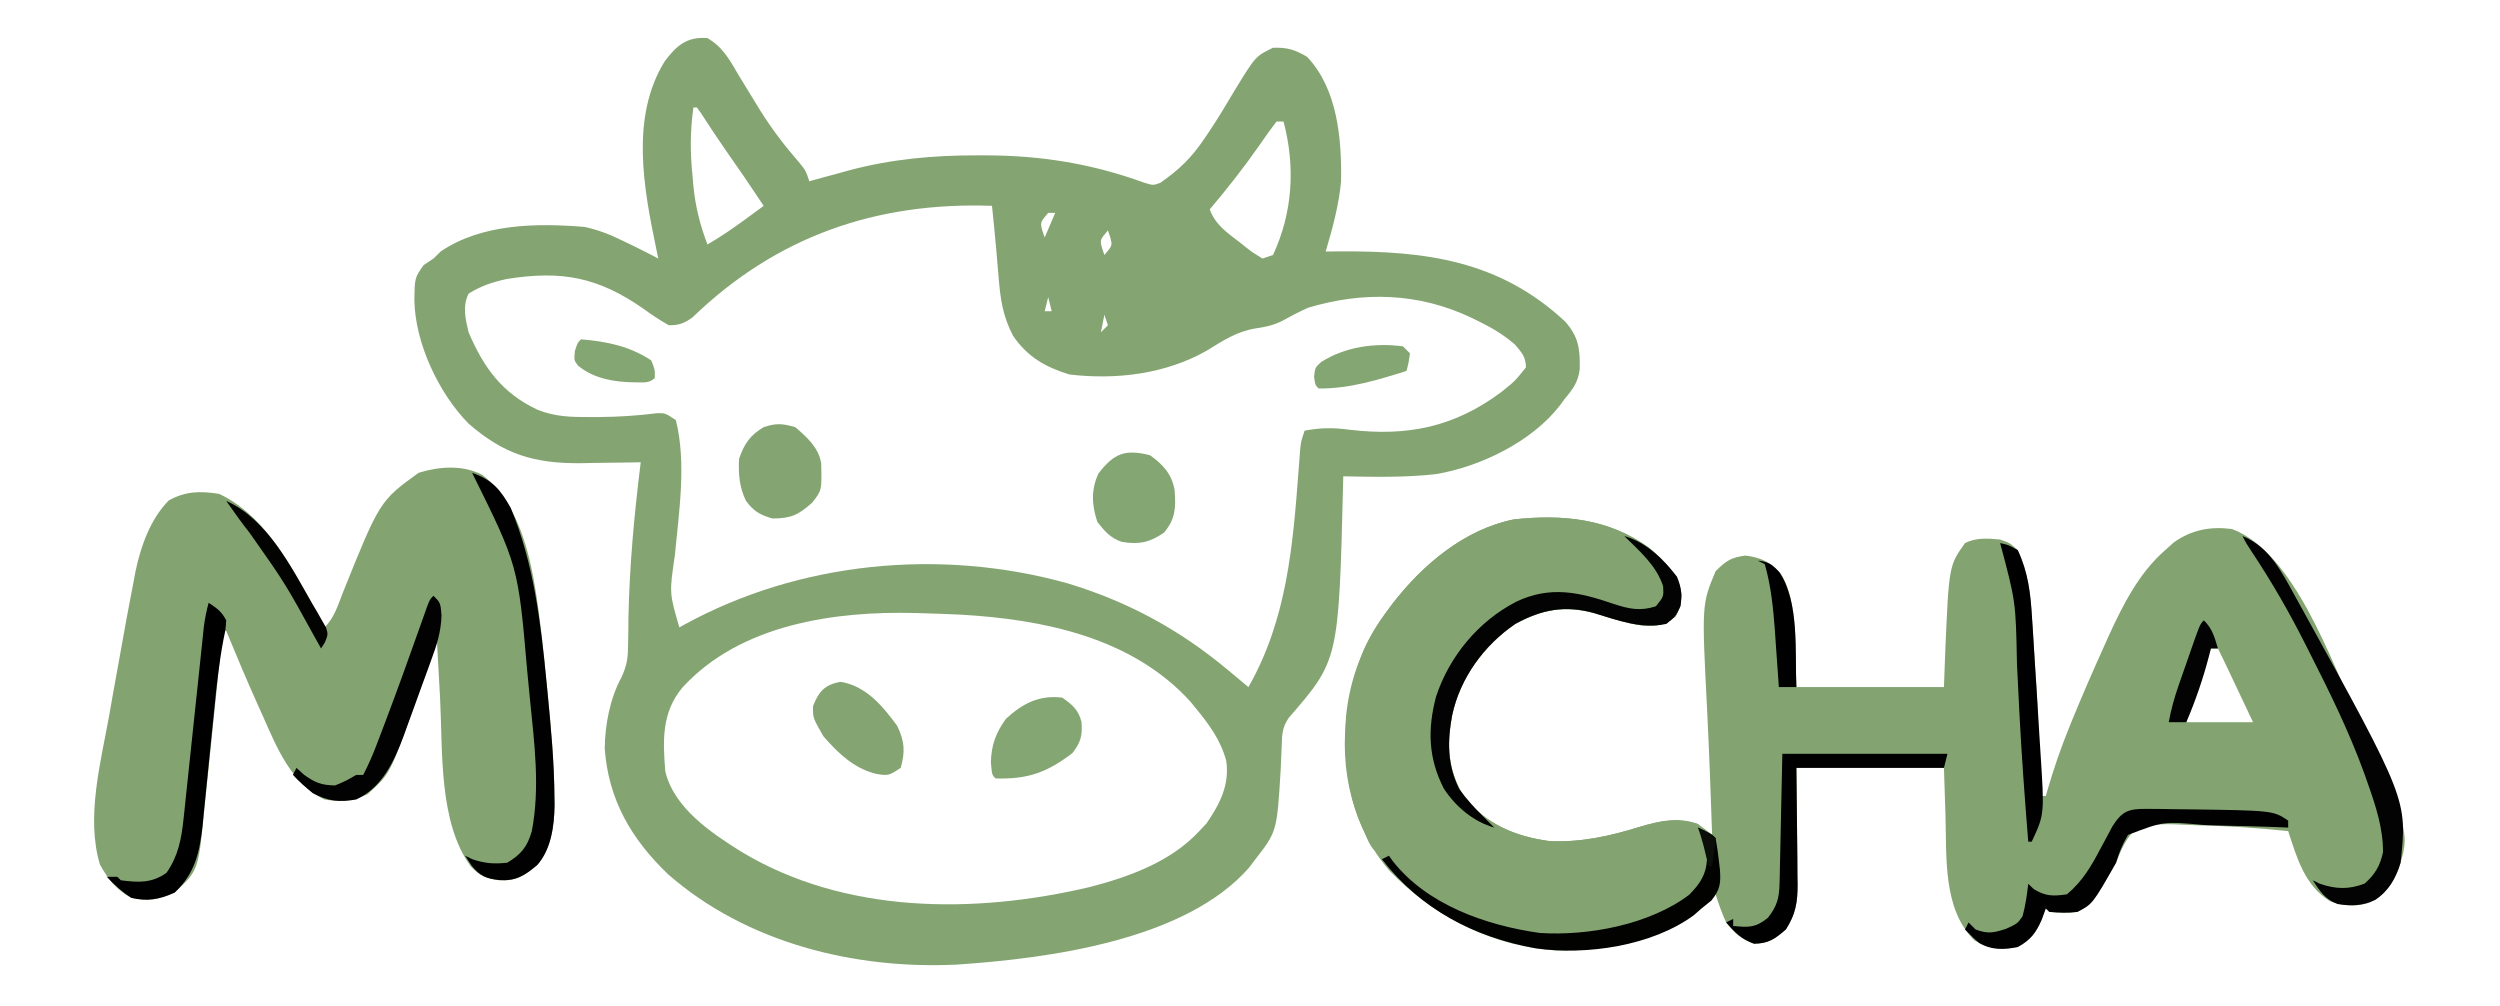
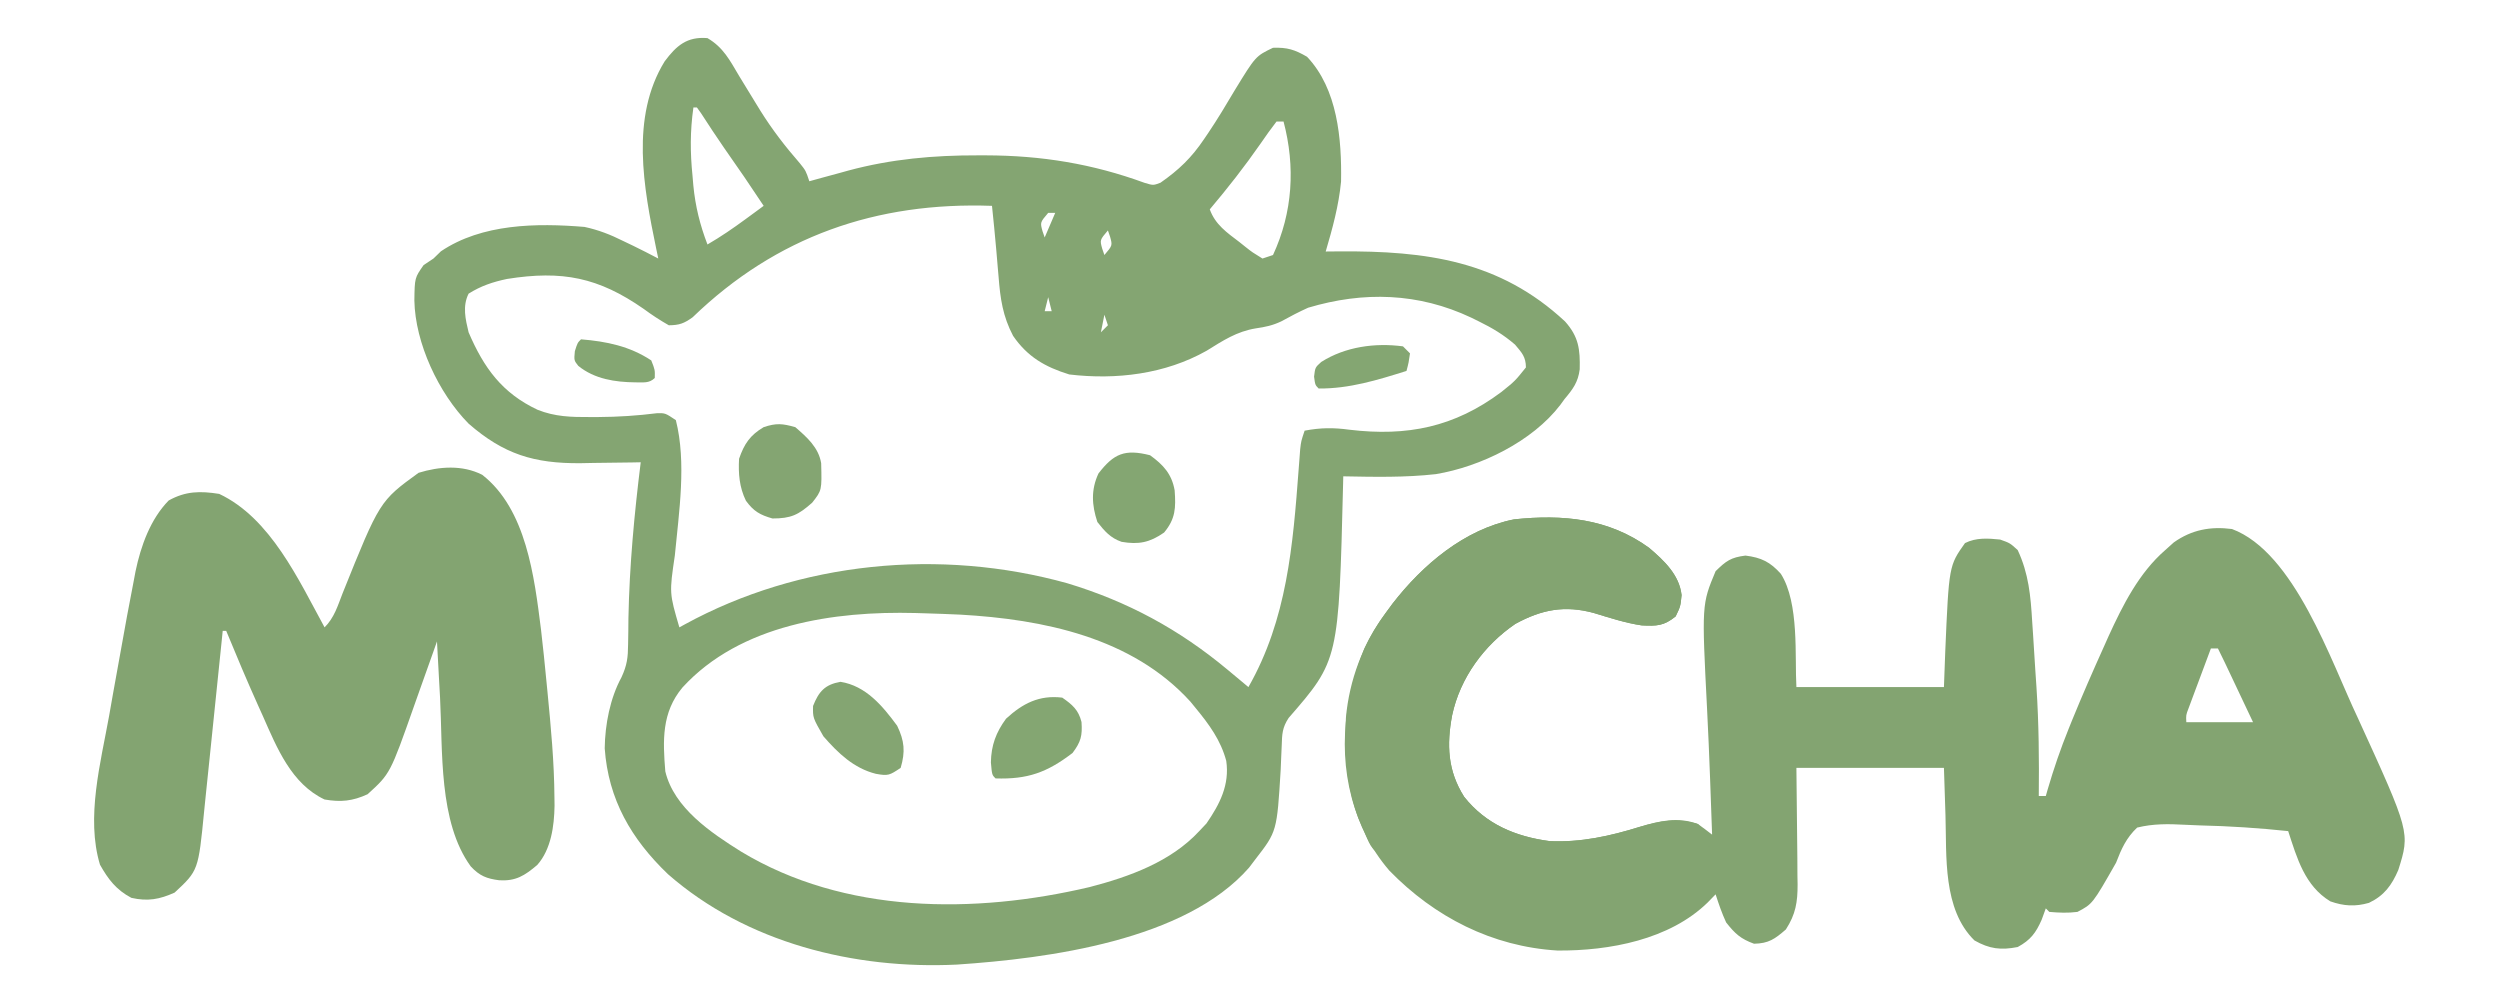
<svg xmlns="http://www.w3.org/2000/svg" version="1.1" viewBox="606.6 353.4 711.7 286.2">
  <path d="M0 0 C4.516 2.634 6.366 6.316 9 10.75 C10.591 13.383 12.198 16.006 13.812 18.625 C14.236 19.314 14.66 20.004 15.096 20.714 C18.441 26.066 22.135 30.85 26.285 35.613 C28 37.75 28 37.75 29 40.75 C30.221 40.412 31.441 40.075 32.699 39.727 C34.362 39.276 36.025 38.825 37.688 38.375 C38.485 38.153 39.282 37.932 40.104 37.703 C52.353 34.411 64.415 33.342 77.062 33.375 C77.783 33.375 78.504 33.375 79.247 33.375 C95.081 33.412 109.587 35.767 124.469 41.211 C126.921 41.944 126.921 41.944 128.969 41.164 C134.191 37.529 137.811 34.05 141.375 28.75 C141.755 28.191 142.135 27.632 142.527 27.056 C145.216 23.061 147.675 18.957 150.125 14.812 C156.053 5.128 156.053 5.128 161 2.75 C165.065 2.61 167.195 3.282 170.688 5.312 C179.396 14.491 180.587 28.753 180.371 40.84 C179.722 47.677 177.935 54.177 176 60.75 C177.293 60.738 178.586 60.727 179.918 60.715 C204.505 60.554 225.487 63.296 244.145 80.672 C248.031 85.025 248.446 88.59 248.312 94.293 C247.845 97.965 246.368 99.946 244 102.75 C243.599 103.302 243.198 103.853 242.785 104.422 C234.849 114.82 220.055 122.014 207.375 124.125 C198.616 125.116 189.8 124.919 181 124.75 C180.985 125.408 180.971 126.066 180.956 126.743 C179.716 177.11 179.716 177.11 165.441 193.545 C163.633 196.312 163.58 198.118 163.48 201.406 C163.431 202.506 163.382 203.606 163.332 204.739 C163.26 206.477 163.26 206.477 163.188 208.25 C162.12 225.85 162.12 225.85 156 233.75 C155.395 234.548 154.791 235.346 154.168 236.168 C136.04 256.861 97.069 262.001 71 263.75 C41.883 265.163 11.11 257.587 -11.238 238.016 C-21.681 228.011 -28.228 216.755 -29.25 202.188 C-29.158 195.402 -27.719 187.901 -24.466 181.938 C-22.892 178.516 -22.619 176.325 -22.594 172.586 C-22.574 171.394 -22.554 170.201 -22.533 168.973 C-22.522 167.703 -22.511 166.433 -22.5 165.125 C-22.207 150.2 -20.837 135.572 -19 120.75 C-20.194 120.774 -20.194 120.774 -21.412 120.798 C-25.066 120.861 -28.72 120.899 -32.375 120.938 C-33.627 120.963 -34.878 120.988 -36.168 121.014 C-49.336 121.117 -57.995 118.473 -68 109.75 C-76.553 101.065 -83.214 86.792 -83.438 74.688 C-83.343 68.239 -83.343 68.239 -80.812 64.625 C-79.884 64.006 -78.956 63.388 -78 62.75 C-76.948 61.729 -76.948 61.729 -75.875 60.688 C-64.183 52.808 -48.631 52.619 -35 53.75 C-31.026 54.608 -27.627 55.937 -24 57.75 C-23.049 58.205 -22.097 58.66 -21.117 59.129 C-18.723 60.299 -16.355 61.504 -14 62.75 C-14.205 61.772 -14.41 60.793 -14.621 59.785 C-18.182 42.574 -21.961 22.504 -12.188 6.625 C-8.846 2.145 -5.837 -0.486 0 0 Z M-4 19.75 C-4.953 26.446 -4.935 32.532 -4.25 39.25 C-4.175 40.136 -4.1 41.021 -4.023 41.934 C-3.447 47.881 -2.135 53.172 0 58.75 C3.777 56.561 7.296 54.147 10.812 51.562 C11.788 50.847 12.764 50.132 13.77 49.395 C14.506 48.852 15.242 48.309 16 47.75 C12.333 42.19 8.581 36.701 4.742 31.258 C2.482 28.004 0.316 24.693 -1.836 21.367 C-2.412 20.567 -2.412 20.567 -3 19.75 C-3.33 19.75 -3.66 19.75 -4 19.75 Z M162 23.75 C160.399 25.823 158.909 27.9 157.438 30.062 C152.917 36.564 148.113 42.698 143 48.75 C144.554 53.088 147.897 55.374 151.438 58.062 C152.023 58.53 152.609 58.997 153.213 59.479 C155.109 60.976 155.109 60.976 158 62.75 C159.485 62.255 159.485 62.255 161 61.75 C166.639 49.596 167.393 36.565 164 23.75 C163.34 23.75 162.68 23.75 162 23.75 Z M-4.219 79.473 C-6.651 81.217 -7.975 81.724 -11 81.75 C-13.578 80.28 -15.818 78.813 -18.188 77.062 C-31.028 68.133 -41.294 66.049 -57.062 68.562 C-61.066 69.404 -64.508 70.545 -68 72.75 C-69.783 76.316 -68.896 80.017 -68 83.75 C-63.645 93.926 -58.418 101.077 -48.367 105.805 C-43.405 107.786 -38.803 107.905 -33.5 107.875 C-32.701 107.875 -31.903 107.874 -31.08 107.874 C-25.434 107.841 -19.89 107.483 -14.285 106.773 C-12 106.75 -12 106.75 -9 108.75 C-5.925 120.872 -8.122 135.003 -9.288 147.287 C-10.863 157.972 -10.863 157.972 -8 167.75 C-7.487 167.468 -6.975 167.186 -6.446 166.896 C26.231 149.028 66.228 145.119 102.438 155.191 C119.577 160.364 134.275 168.315 148 179.75 C148.559 180.215 149.118 180.679 149.694 181.158 C151.131 182.354 152.566 183.552 154 184.75 C164.989 165.491 166.67 144.445 168.303 122.734 C168.38 121.743 168.456 120.752 168.535 119.73 C168.601 118.843 168.667 117.955 168.735 117.04 C169 114.75 169 114.75 170 111.75 C174.583 110.891 178.157 110.857 182.814 111.49 C199.18 113.437 212.613 110.764 226 100.75 C229.901 97.616 229.901 97.616 233 93.75 C232.975 90.721 231.86 89.584 229.902 87.258 C226.633 84.433 223.422 82.52 219.562 80.625 C218.861 80.28 218.159 79.934 217.437 79.578 C202.417 72.484 186.809 72.026 171 76.75 C168.371 77.934 165.875 79.244 163.352 80.637 C160.881 81.806 158.82 82.236 156.125 82.625 C150.665 83.512 146.749 86.119 142.098 89 C130.303 95.663 116.322 97.338 103 95.75 C96.126 93.629 91.099 90.731 87 84.75 C84.077 79.183 83.356 74.162 82.875 67.938 C82.802 67.099 82.728 66.26 82.652 65.396 C82.505 63.71 82.361 62.024 82.222 60.337 C81.862 56.137 81.431 51.944 81 47.75 C48.133 46.583 19.679 56.389 -4.219 79.473 Z M97 49.75 C94.693 52.465 94.693 52.465 95.375 54.938 C95.581 55.536 95.787 56.134 96 56.75 C96.99 54.44 97.98 52.13 99 49.75 C98.34 49.75 97.68 49.75 97 49.75 Z M114 54.75 C111.693 57.465 111.693 57.465 112.375 59.938 C112.581 60.536 112.787 61.134 113 61.75 C115.307 59.035 115.307 59.035 114.625 56.562 C114.419 55.964 114.213 55.366 114 54.75 Z M97 73.75 C96.67 75.07 96.34 76.39 96 77.75 C96.66 77.75 97.32 77.75 98 77.75 C97.67 76.43 97.34 75.11 97 73.75 Z M113 78.75 C112.67 80.4 112.34 82.05 112 83.75 C112.66 83.09 113.32 82.43 114 81.75 C113.67 80.76 113.34 79.77 113 78.75 Z M-7.125 184.875 C-13.05 191.979 -12.723 199.947 -12 208.75 C-9.517 219.164 0.982 226.2 9.566 231.575 C39.014 249.372 75.941 249.417 108.781 241.684 C120.114 238.735 131.921 234.478 140 225.75 C140.681 225.028 141.361 224.306 142.062 223.562 C145.849 218.066 148.685 212.56 147.688 205.75 C146.119 199.874 142.824 195.392 139 190.75 C138.497 190.134 137.995 189.518 137.477 188.883 C120.863 170.582 95.506 165.454 72 164.125 C68.667 163.967 65.335 163.85 62 163.75 C61.054 163.721 60.109 163.693 59.134 163.663 C36.246 163.068 9.344 166.851 -7.125 184.875 Z " fill="#84A572" transform="translate(808,364.25)" />
  <path d="M0 0 C4.269 3.633 8.614 7.707 9.254 13.465 C8.941 16.652 8.941 16.652 7.566 19.527 C4.175 22.272 2.192 22.289 -2.078 22.094 C-6.771 21.399 -11.202 19.931 -15.734 18.559 C-23.999 16.305 -30.556 17.561 -38.059 21.652 C-46.982 27.725 -53.798 37.055 -56.059 47.652 C-57.65 56.104 -57.343 63.466 -52.648 70.879 C-46.458 78.694 -38.044 82.193 -28.32 83.5 C-19.49 83.912 -11.13 82.077 -2.746 79.465 C2.993 77.723 8.112 76.829 13.941 78.652 C15.292 79.629 16.628 80.627 17.941 81.652 C17.798 77.59 17.651 73.527 17.504 69.465 C17.46 68.241 17.415 67.016 17.369 65.755 C17.125 59.152 16.851 52.551 16.512 45.952 C14.988 16.125 14.988 16.125 18.941 6.652 C21.926 3.735 23.259 2.738 27.441 2.215 C31.942 2.777 34.489 4.03 37.512 7.406 C42.817 15.741 41.439 31.108 41.941 39.652 C55.801 39.652 69.661 39.652 83.941 39.652 C84.065 36.311 84.189 32.97 84.316 29.527 C85.371 5.094 85.371 5.094 89.941 -1.348 C93.145 -2.949 96.458 -2.696 99.941 -2.348 C102.754 -1.348 102.754 -1.348 104.941 0.652 C108.076 7.36 108.626 13.694 109.066 21.027 C109.144 22.179 109.222 23.331 109.302 24.518 C109.527 27.895 109.735 31.274 109.941 34.652 C110.055 36.343 110.17 38.033 110.285 39.723 C110.959 50.038 111.051 60.318 110.941 70.652 C111.601 70.652 112.261 70.652 112.941 70.652 C113.117 70.036 113.293 69.42 113.475 68.786 C115.191 62.906 117.147 57.205 119.441 51.527 C119.78 50.687 120.119 49.847 120.469 48.981 C123.341 41.955 126.38 35.007 129.504 28.09 C129.938 27.116 130.373 26.142 130.82 25.138 C134.88 16.277 139.485 7.127 146.941 0.652 C147.746 -0.07 148.55 -0.791 149.379 -1.535 C154.494 -5.153 159.802 -6.135 165.941 -5.348 C183.748 1.286 194.128 32.373 201.754 48.402 C216.656 81.02 216.656 81.02 213.289 91.727 C211.412 96.085 209.27 99.019 204.93 101.082 C201.029 102.201 197.758 101.999 193.941 100.652 C186.665 96.243 184.453 88.35 181.941 80.652 C173.567 79.763 165.187 79.22 156.769 79.028 C155.333 78.985 153.897 78.924 152.462 78.843 C147.827 78.588 143.486 78.525 138.941 79.652 C135.845 82.58 134.454 85.717 132.941 89.652 C126.251 101.395 126.251 101.395 121.941 103.652 C119.138 104.009 116.794 103.89 113.941 103.652 C113.611 103.322 113.281 102.992 112.941 102.652 C112.55 103.725 112.158 104.797 111.754 105.902 C110.121 109.613 108.597 111.666 104.941 113.652 C100.133 114.594 96.908 114.199 92.629 111.777 C83.546 102.871 84.74 87.792 84.379 76.152 C84.162 69.47 84.162 69.47 83.941 62.652 C70.081 62.652 56.221 62.652 41.941 62.652 C42.06 75.546 42.06 75.546 42.212 88.44 C42.22 90.065 42.228 91.691 42.234 93.316 C42.257 94.566 42.257 94.566 42.281 95.841 C42.283 100.87 41.748 104.302 38.941 108.652 C35.801 111.374 34.064 112.629 29.879 112.715 C26.077 111.34 24.445 109.832 21.941 106.652 C20.72 104.014 19.836 101.43 18.941 98.652 C18.199 99.415 17.456 100.179 16.691 100.965 C5.848 111.562 -11.28 114.757 -26.059 114.652 C-44.652 113.535 -61.045 105.134 -73.934 91.902 C-84.802 79.259 -87.079 64.407 -86.301 48.362 C-85.342 37.65 -81.438 27.294 -75.059 18.652 C-74.388 17.74 -73.718 16.827 -73.027 15.887 C-64.447 4.83 -52.585 -5.272 -38.43 -8.098 C-24.614 -9.554 -11.61 -8.403 0 0 Z M159.941 28.652 C158.769 31.775 157.605 34.901 156.441 38.027 C156.108 38.917 155.774 39.806 155.43 40.723 C155.114 41.573 154.798 42.424 154.473 43.301 C154.179 44.086 153.886 44.872 153.584 45.681 C152.838 47.624 152.838 47.624 152.941 49.652 C159.211 49.652 165.481 49.652 171.941 49.652 C170.462 46.527 168.983 43.402 167.504 40.277 C167.083 39.388 166.662 38.498 166.229 37.582 C165.826 36.731 165.423 35.88 165.008 35.004 C164.636 34.218 164.264 33.433 163.881 32.624 C163.247 31.294 162.6 29.97 161.941 28.652 C161.281 28.652 160.621 28.652 159.941 28.652 Z " fill="#83A471" transform="translate(1076.059,509.3477)" />
  <path d="M0 0 C12.556 9.794 14.845 29.059 16.738 44.056 C17.327 49.052 17.83 54.055 18.312 59.062 C18.442 60.381 18.442 60.381 18.574 61.725 C19.549 71.759 20.499 81.786 20.562 91.875 C20.572 92.646 20.582 93.417 20.593 94.211 C20.502 99.966 19.613 106.636 15.673 111.072 C12.052 114.142 9.58 115.694 4.875 115.438 C1.232 114.963 -0.728 114.193 -3.25 111.5 C-12.484 98.847 -11.203 78.535 -12 63.438 C-12.087 61.872 -12.174 60.307 -12.262 58.742 C-12.472 54.974 -12.675 51.206 -12.875 47.438 C-13.212 48.395 -13.55 49.353 -13.897 50.34 C-15.164 53.929 -16.444 57.514 -17.727 61.097 C-18.279 62.642 -18.826 64.188 -19.371 65.735 C-26.184 85.082 -26.184 85.082 -32.625 90.938 C-36.884 92.903 -40.263 93.235 -44.875 92.438 C-54.314 87.995 -58.449 77.723 -62.438 68.688 C-62.893 67.679 -63.349 66.671 -63.818 65.633 C-66.969 58.622 -69.951 51.545 -72.875 44.438 C-73.205 44.438 -73.535 44.438 -73.875 44.438 C-73.954 45.222 -74.033 46.006 -74.114 46.813 C-74.862 54.229 -75.626 61.644 -76.406 69.057 C-76.806 72.867 -77.201 76.678 -77.583 80.49 C-77.951 84.175 -78.336 87.857 -78.73 91.539 C-78.878 92.938 -79.019 94.338 -79.156 95.739 C-80.809 112.655 -80.809 112.655 -87.562 118.938 C-91.865 120.886 -95.237 121.486 -99.875 120.438 C-104.179 118.165 -106.446 115.198 -108.812 111 C-112.868 97.569 -108.587 81.858 -106.188 68.5 C-105.817 66.394 -105.447 64.287 -105.077 62.181 C-104.032 56.262 -102.957 50.349 -101.875 44.438 C-101.612 42.986 -101.349 41.535 -101.086 40.083 C-100.475 36.759 -99.841 33.441 -99.188 30.125 C-98.94 28.807 -98.94 28.807 -98.687 27.463 C-97.195 20.305 -94.467 12.632 -89.25 7.312 C-84.418 4.628 -80.282 4.586 -74.875 5.438 C-60.247 12.321 -52.247 29.964 -44.875 43.438 C-42.108 40.671 -41.145 37.333 -39.75 33.75 C-29.189 7.484 -29.189 7.484 -18.125 -0.562 C-12.205 -2.384 -5.665 -2.876 0 0 Z " fill="#83A471" transform="translate(743.875,488.5625)" />
  <path d="M0 0 C4.269 3.633 8.614 7.707 9.254 13.465 C8.941 16.652 8.941 16.652 7.566 19.527 C4.175 22.272 2.192 22.289 -2.078 22.094 C-6.771 21.399 -11.202 19.931 -15.734 18.559 C-23.999 16.305 -30.556 17.561 -38.059 21.652 C-46.982 27.725 -53.798 37.055 -56.059 47.652 C-57.65 56.104 -57.343 63.466 -52.648 70.879 C-46.458 78.694 -38.044 82.193 -28.32 83.5 C-19.49 83.912 -11.13 82.077 -2.746 79.465 C2.934 77.758 8.215 76.489 13.941 78.652 C16.841 82.149 17.682 86.007 17.473 90.57 C16.132 95.825 12 99.345 7.566 102.16 C5.065 103.466 2.557 104.593 -0.059 105.652 C-0.779 105.949 -1.5 106.245 -2.242 106.551 C-8.649 108.925 -15.294 109.879 -22.059 110.652 C-22.796 110.739 -23.533 110.825 -24.293 110.914 C-40.414 111.82 -58.104 104.219 -70.059 93.777 C-72.434 91.535 -72.434 91.535 -74.059 89.652 C-74.059 88.992 -74.059 88.332 -74.059 87.652 C-74.654 87.614 -75.25 87.575 -75.863 87.535 C-79.262 86.169 -79.755 83.811 -81.184 80.527 C-81.681 79.411 -82.179 78.295 -82.691 77.145 C-88.891 61.309 -87.329 44.229 -81.059 28.652 C-79.364 25.033 -77.43 21.865 -75.059 18.652 C-74.388 17.74 -73.718 16.827 -73.027 15.887 C-64.447 4.83 -52.585 -5.272 -38.43 -8.098 C-24.614 -9.554 -11.61 -8.403 0 0 Z " fill="#83A471" transform="translate(1076.059,509.3477)" />
-   <path d="M0 0 C6.263 1.761 11.082 6.543 15 11.562 C16.275 14.671 16.486 16.668 16 20 C14.625 22.875 14.625 22.875 12 25 C4.863 26.603 -1.903 23.957 -8.676 21.906 C-16.941 19.653 -23.498 20.909 -31 25 C-39.924 31.073 -46.739 40.402 -49 51 C-50.408 58.478 -50.4 65.062 -47 72 C-44.893 74.922 -42.564 77.476 -40 80 C-39.433 80.568 -38.866 81.137 -38.281 81.723 C-37.647 82.355 -37.647 82.355 -37 83 C-42.94 81.329 -48.026 77.028 -51.367 71.902 C-55.812 63.224 -56.047 55.033 -53.562 45.625 C-49.745 34.159 -41.504 24.231 -30.75 18.688 C-21.046 14.088 -12.851 15.964 -3.066 19.309 C1.292 20.742 4.467 21.459 9 20 C11.235 17.228 11.235 17.228 11.062 14.312 C9.153 8.359 4.364 4.324 0 0 Z " fill="#020302" transform="translate(1069,506)" />
-   <path d="M0 0 C5.728 1.983 8.079 4.775 11 10 C17.588 25.848 19.554 42.691 21.188 59.625 C21.274 60.504 21.36 61.382 21.449 62.288 C22.424 72.322 23.374 82.349 23.438 92.438 C23.452 93.594 23.452 93.594 23.468 94.774 C23.377 100.529 22.488 107.198 18.548 111.635 C14.876 114.748 12.448 116.25 7.688 115.938 C4.015 115.511 2.293 114.808 -0.062 111.938 C-0.702 110.968 -1.341 109.999 -2 109 C-1.319 109.33 -0.639 109.66 0.062 110 C3.645 111.22 6.234 111.403 10 111 C13.978 108.613 15.732 106.437 17 102 C19.389 89.594 17.712 76.819 16.456 64.361 C16.189 61.703 15.937 59.044 15.686 56.385 C13.094 26.426 13.094 26.426 0 0 Z " fill="#000100" transform="translate(741,488)" />
  <path d="M0 0 C3.321 2.868 6.637 5.778 7.371 10.27 C7.573 17.985 7.573 17.985 4.812 21.5 C0.874 25.001 -1.226 26 -6.5 26 C-10.058 24.983 -11.863 23.953 -14.055 20.941 C-15.921 17.109 -16.24 13.216 -16 9 C-14.531 4.748 -12.875 2.301 -9 0 C-5.376 -1.208 -3.667 -1.027 0 0 Z " fill="#84A572" transform="translate(833,475)" />
-   <path d="M0 0 C1.692 0.007 1.692 0.007 3.418 0.013 C4.617 0.035 5.816 0.056 7.051 0.078 C8.874 0.097 8.874 0.097 10.734 0.116 C36.044 0.449 36.044 0.449 40.363 3.328 C40.363 3.988 40.363 4.648 40.363 5.328 C39.092 5.276 37.821 5.223 36.511 5.169 C31.782 4.988 27.053 4.874 22.321 4.779 C20.276 4.729 18.231 4.66 16.188 4.574 C4.845 3.541 4.845 3.541 -5.235 7.41 C-6.809 10.026 -7.766 12.41 -8.637 15.328 C-15.327 27.071 -15.327 27.071 -19.637 29.328 C-22.44 29.685 -24.784 29.566 -27.637 29.328 C-27.967 28.998 -28.297 28.668 -28.637 28.328 C-29.029 29.401 -29.42 30.473 -29.824 31.578 C-31.457 35.289 -32.982 37.342 -36.637 39.328 C-40.551 40.095 -44.041 40.269 -47.551 38.199 C-49.199 36.828 -49.199 36.828 -51.637 34.328 C-51.307 33.668 -50.977 33.008 -50.637 32.328 C-49.977 32.988 -49.317 33.648 -48.637 34.328 C-45.116 35.636 -43.589 35.313 -39.949 34.141 C-36.7 32.645 -36.7 32.645 -35.262 30.578 C-34.413 27.523 -34 24.475 -33.637 21.328 C-33.121 21.823 -32.605 22.318 -32.074 22.828 C-28.673 24.921 -26.566 24.88 -22.637 24.328 C-18.153 20.6 -15.686 16.266 -13.012 11.203 C-12.253 9.781 -11.491 8.362 -10.723 6.945 C-10.393 6.323 -10.064 5.7 -9.724 5.058 C-6.978 0.689 -5.202 -0.048 0 0 Z " fill="#010101" transform="translate(1217.637,583.6719)" />
  <path d="M0 0 C3.772 2.722 6.189 5.352 7 10 C7.362 14.974 7.25 18.1 4 22 C-0.109 24.867 -3.277 25.48 -8.102 24.648 C-11.276 23.564 -12.969 21.584 -15 19 C-16.614 14.158 -16.836 9.792 -14.688 5.188 C-10.335 -0.455 -7.223 -1.836 0 0 Z " fill="#84A672" transform="translate(934,483)" />
-   <path d="M0 0 C7.792 3.174 11.204 10.324 15.062 17.312 C15.908 18.832 15.908 18.832 16.771 20.383 C46.922 75.059 46.922 75.059 45 93 C43.607 97.429 41.717 100.929 37.812 103.562 C34.191 105.299 31.023 105.387 27.09 104.762 C23.488 103.449 22.075 101.146 20 98 C20.681 98.33 21.361 98.66 22.062 99 C26.574 100.536 30.28 100.664 34.75 98.938 C37.727 96.374 39.182 93.789 40 90 C40.026 83.187 37.934 76.854 35.688 70.5 C35.167 69.019 35.167 69.019 34.636 67.507 C30.31 55.59 24.734 44.291 19 33 C18.58 32.166 18.161 31.333 17.729 30.474 C13.211 21.538 8.287 13.003 2.75 4.66 C1 2 1 2 0 0 Z " fill="#020302" transform="translate(1245,506)" />
  <path d="M0 0 C7.241 1.158 11.957 6.84 16.125 12.5 C18.206 16.835 18.494 19.866 17.125 24.5 C13.928 26.631 13.593 26.822 10.062 26.188 C3.777 24.614 -0.702 20.291 -4.875 15.5 C-7.892 10.228 -7.892 10.228 -7.812 6.875 C-6.19 2.764 -4.424 0.769 0 0 Z " fill="#84A572" transform="translate(845.875,547.5)" />
-   <path d="M0 0 C2.465 1.643 3.65 2.435 5 5 C4.842 7.488 4.842 7.488 4.234 10.396 C2.994 16.888 2.271 23.346 1.633 29.922 C1.385 32.353 1.136 34.784 0.887 37.215 C0.502 40.995 0.123 44.775 -0.245 48.557 C-0.605 52.243 -0.984 55.926 -1.367 59.609 C-1.472 60.733 -1.576 61.858 -1.683 63.016 C-2.508 70.744 -3.778 77.003 -9.688 82.5 C-13.96 84.435 -17.395 85.1 -22 84 C-24.682 82.3 -26.847 80.326 -29 78 C-28.01 78 -27.02 78 -26 78 C-25.67 78.33 -25.34 78.66 -25 79 C-19.979 79.651 -16.208 79.856 -12 76.875 C-8.663 72.078 -7.75 67.249 -7.146 61.507 C-7.009 60.239 -6.873 58.971 -6.732 57.665 C-6.591 56.295 -6.45 54.925 -6.309 53.555 C-6.158 52.138 -6.006 50.721 -5.854 49.304 C-5.455 45.588 -5.065 41.871 -4.676 38.153 C-4.052 32.197 -3.419 26.241 -2.782 20.286 C-2.562 18.21 -2.345 16.133 -2.129 14.057 C-1.996 12.795 -1.862 11.534 -1.724 10.234 C-1.55 8.569 -1.55 8.569 -1.373 6.87 C-1.065 4.5 -0.648 2.296 0 0 Z " fill="#000000" transform="translate(666,525)" />
-   <path d="M0 0 C15.51 0 31.02 0 47 0 C46.67 1.32 46.34 2.64 46 4 C32.14 4 18.28 4 4 4 C4.118 16.894 4.118 16.894 4.27 29.788 C4.279 31.413 4.287 33.039 4.293 34.664 C4.308 35.497 4.324 36.33 4.339 37.188 C4.342 42.217 3.807 45.65 1 50 C-2.14 52.721 -3.878 53.977 -8.062 54.062 C-11.676 52.755 -13.498 50.87 -16 48 C-15.01 47.505 -15.01 47.505 -14 47 C-14 47.66 -14 48.32 -14 49 C-9.564 49.435 -7.671 49.54 -4.125 46.688 C-1.503 43.371 -0.883 41.002 -0.795 36.896 C-0.774 36.064 -0.754 35.232 -0.734 34.374 C-0.717 33.504 -0.701 32.635 -0.684 31.738 C-0.665 30.935 -0.646 30.132 -0.627 29.305 C-0.559 26.308 -0.499 23.31 -0.438 20.312 C-0.293 13.609 -0.149 6.906 0 0 Z " fill="#000000" transform="translate(1114,568)" />
  <path d="M0 0 C2.858 1.988 4.619 3.476 5.484 6.938 C5.75 10.838 5.326 12.565 2.938 15.75 C-4.354 21.335 -9.897 23.298 -19 23 C-20 22 -20 22 -20.312 18.438 C-20.226 13.599 -18.865 9.897 -16 6 C-11.268 1.655 -6.571 -0.788 0 0 Z " fill="#84A672" transform="translate(909,552)" />
-   <path d="M0 0 C3.875 1.875 3.875 1.875 5 3 C5.426 5.318 5.74 7.657 6 10 C6.079 10.682 6.157 11.364 6.238 12.066 C6.496 15.947 6.257 17.677 3.812 20.75 C2.884 21.492 1.956 22.235 1 23 C-0.089 23.963 -0.089 23.963 -1.199 24.945 C-13.144 33.708 -31.843 36.433 -46.26 34.361 C-63.779 31.185 -78.964 23.261 -90 9 C-89.34 8.67 -88.68 8.34 -88 8 C-87.657 8.485 -87.314 8.969 -86.961 9.469 C-77.187 21.987 -60.318 27.864 -45 30 C-31.226 30.889 -13.736 27.613 -2.508 19.113 C0.601 15.936 2.376 13.319 2.562 8.812 C2.076 5.513 1.484 2.967 0 0 Z " fill="#020201" transform="translate(1090,589)" />
-   <path d="M0 0 C2 2 2 2 2.292 5.602 C2.169 10.205 0.929 14.09 -0.668 18.375 C-0.945 19.144 -1.221 19.913 -1.506 20.705 C-2.091 22.32 -2.682 23.934 -3.28 25.545 C-4.183 27.988 -5.063 30.438 -5.939 32.891 C-6.514 34.469 -7.09 36.047 -7.668 37.625 C-7.927 38.346 -8.185 39.067 -8.451 39.81 C-11.21 47.18 -14.556 54.564 -22 58 C-26.81 58.83 -30.05 58.51 -34.375 56.188 C-36.368 54.527 -38.267 52.926 -40 51 C-39.67 50.34 -39.34 49.68 -39 49 C-37.948 49.959 -37.948 49.959 -36.875 50.938 C-33.659 53.245 -31.939 53.92 -28 54 C-24.783 52.642 -24.783 52.642 -22 51 C-21.34 51 -20.68 51 -20 51 C-18.631 48.343 -17.438 45.686 -16.371 42.895 C-16.062 42.087 -15.754 41.28 -15.436 40.448 C-15.106 39.578 -14.777 38.709 -14.438 37.812 C-13.921 36.456 -13.921 36.456 -13.394 35.071 C-10.111 26.393 -6.976 17.661 -3.883 8.913 C-3.339 7.386 -3.339 7.386 -2.785 5.828 C-2.464 4.92 -2.143 4.011 -1.813 3.075 C-1 1 -1 1 0 0 Z " fill="#010201" transform="translate(730,523)" />
-   <path d="M0 0 C2.312 0.5 2.312 0.5 5 2 C7.957 8.289 8.642 14.117 9.062 21 C9.136 22.089 9.209 23.177 9.284 24.299 C9.489 27.462 9.68 30.626 9.866 33.791 C10.011 36.187 10.168 38.582 10.326 40.977 C10.62 45.444 10.893 49.911 11.153 54.38 C11.259 56.156 11.37 57.932 11.486 59.708 C12.621 77.217 12.621 77.217 9 85 C8.67 85 8.34 85 8 85 C7.025 72.851 6.115 60.704 5.492 48.531 C5.43 47.324 5.43 47.324 5.366 46.091 C5.164 42.127 4.97 38.162 4.786 34.197 C4.444 16.657 4.444 16.657 0 0 Z " fill="#000000" transform="translate(1176,508)" />
  <path d="M0 0 C0.66 0.66 1.32 1.32 2 2 C1.625 4.625 1.625 4.625 1 7 C-7.206 9.576 -15.317 12.084 -24 12 C-25 11 -25 11 -25.312 8.625 C-25 6 -25 6 -23.266 4.441 C-16.448 0.104 -7.934 -1.061 0 0 Z " fill="#84A672" transform="translate(1006,452)" />
  <path d="M0 0 C7.279 0.594 13.874 1.955 20 6 C21.062 8.688 21.062 8.688 21 11 C19.397 12.603 17.715 12.209 15.5 12.25 C9.71 12.192 3.833 11.308 -0.77 7.559 C-2 6 -2 6 -1.75 3.375 C-1 1 -1 1 0 0 Z " fill="#84A672" transform="translate(772,450)" />
-   <path d="M0 0 C2.998 0.321 3.959 0.956 6.066 3.191 C11.91 11.679 10.54 25.888 11 36 C9.35 36 7.7 36 6 36 C5.925 34.889 5.925 34.889 5.848 33.756 C5.614 30.358 5.37 26.96 5.125 23.562 C5.046 22.398 4.968 21.233 4.887 20.033 C4.409 13.516 3.788 7.299 2 1 C1.34 0.67 0.68 0.34 0 0 Z " fill="#000000" transform="translate(1107,513)" />
-   <path d="M0 0 C2.463 2.463 2.998 4.707 4 8 C3.34 8 2.68 8 2 8 C1.83 8.678 1.66 9.356 1.484 10.055 C-0.219 16.598 -2.344 22.784 -5 29 C-6.65 29 -8.3 29 -10 29 C-9.349 25.371 -8.397 21.997 -7.188 18.516 C-6.834 17.499 -6.481 16.481 -6.117 15.434 C-5.564 13.858 -5.564 13.858 -5 12.25 C-4.447 10.651 -4.447 10.651 -3.883 9.02 C-1.128 1.128 -1.128 1.128 0 0 Z " fill="#020302" transform="translate(1234,530)" />
-   <path d="M0 0 C11.711 5.193 18.459 18.811 24.562 29.375 C25.262 30.553 25.262 30.553 25.976 31.755 C26.398 32.504 26.819 33.252 27.254 34.023 C27.639 34.693 28.024 35.362 28.42 36.052 C29 38 29 38 28.109 40.249 C27.743 40.827 27.377 41.405 27 42 C26.42 40.961 25.84 39.922 25.242 38.852 C16.776 23.456 16.776 23.456 6.68 9.117 C4.333 6.159 2.17 3.09 0 0 Z " fill="#030302" transform="translate(671,496)" />
-   <path d="M0 0 C3.875 1.875 3.875 1.875 5 3 C4.824 5.691 4.382 8.329 4 11 C3.67 11 3.34 11 3 11 C2.512 9.014 2.023 7.029 1.535 5.043 C1.09 3.343 0.556 1.667 0 0 Z " fill="#0B0E09" transform="translate(1090,589)" />
</svg>
